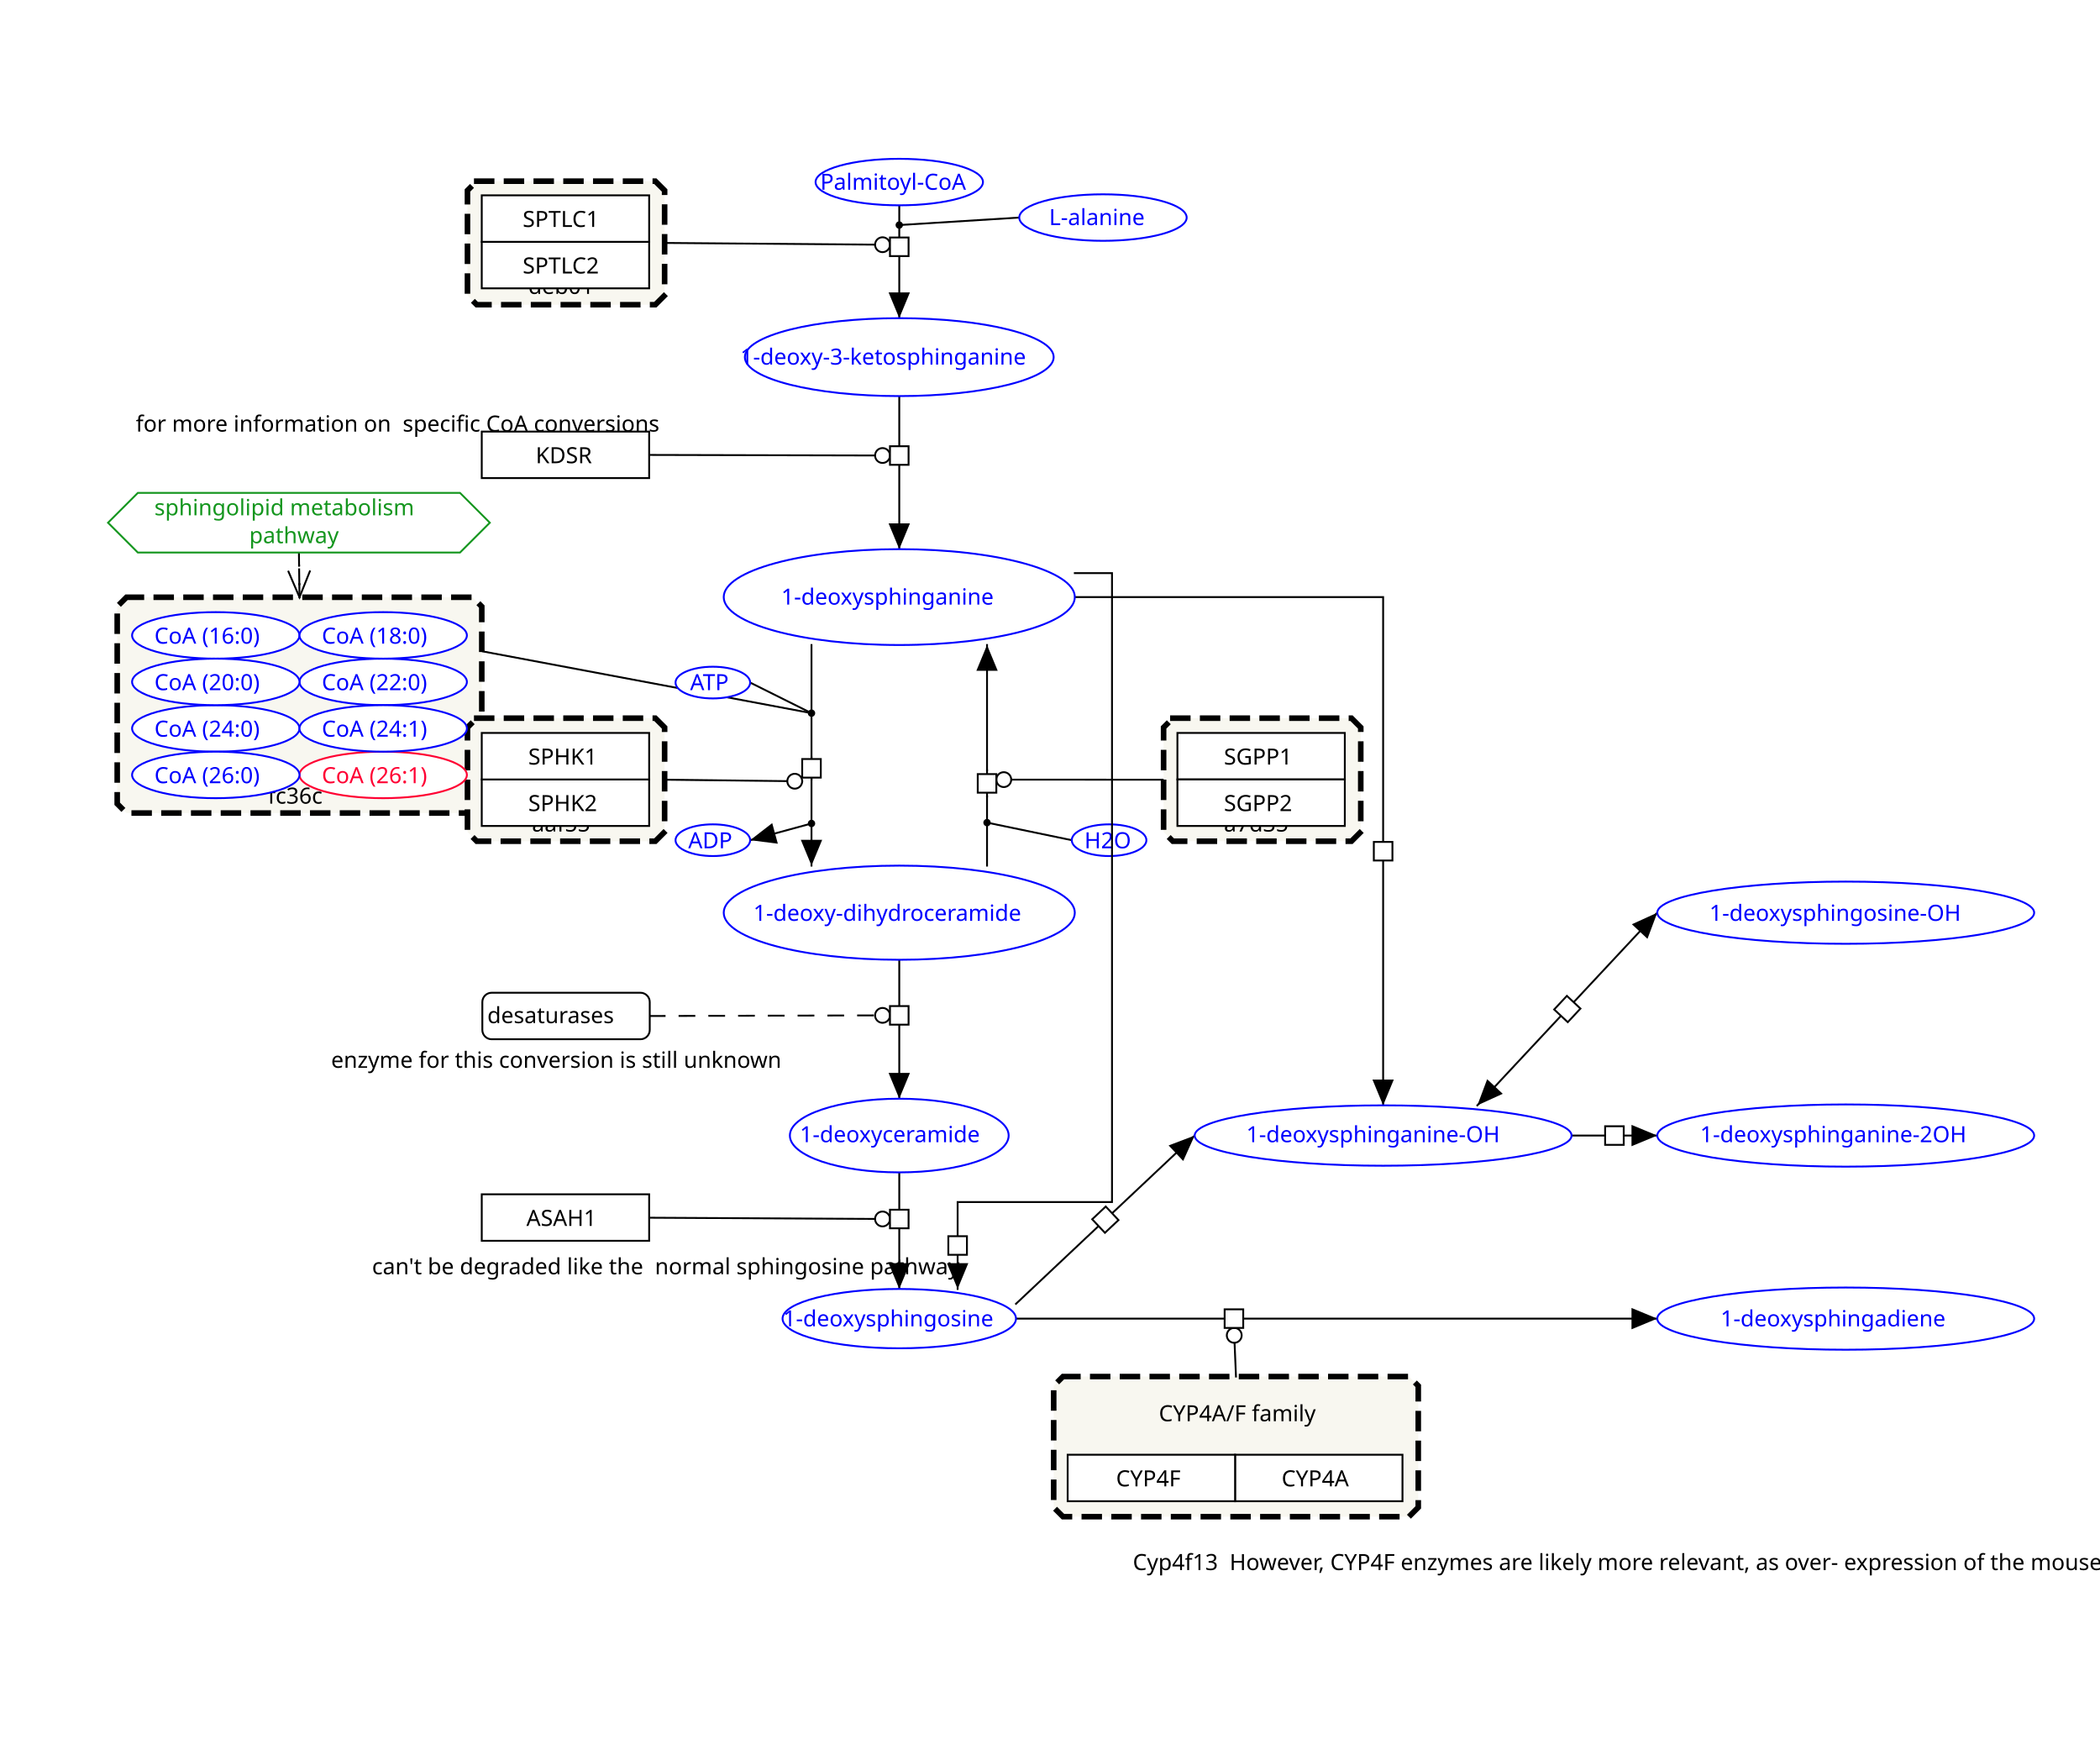
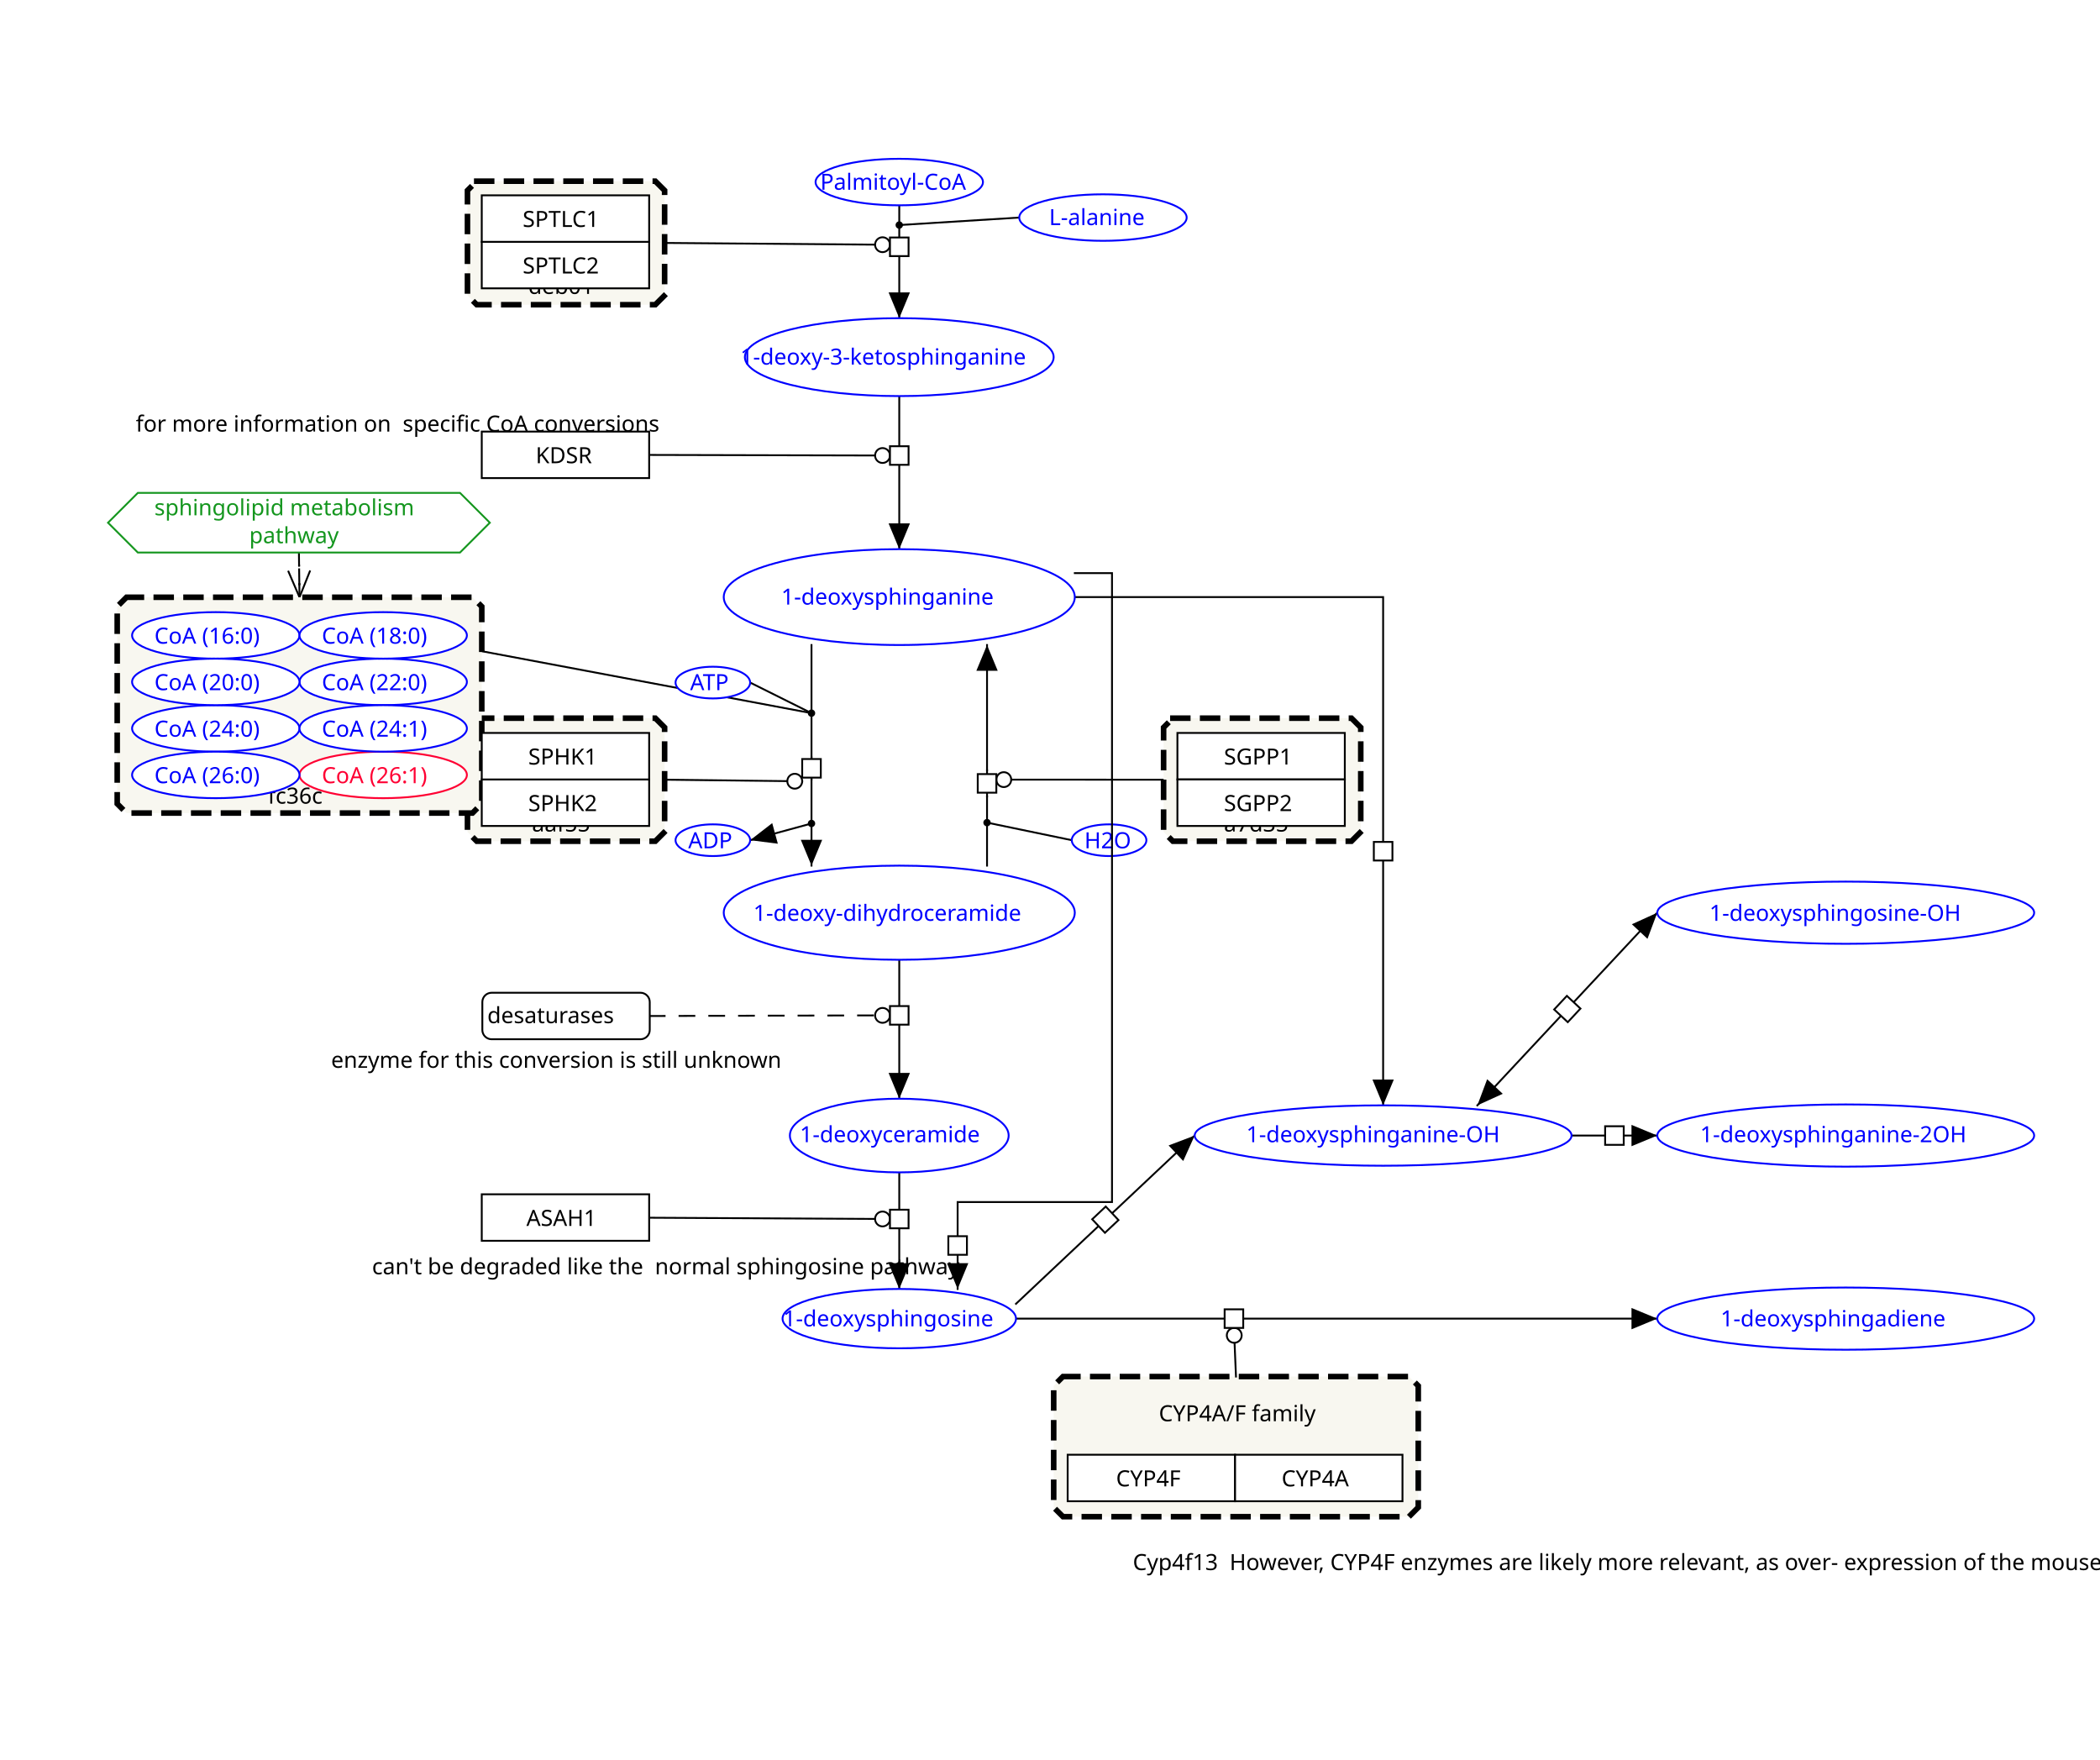
<svg xmlns="http://www.w3.org/2000/svg" fill-opacity="1" color-rendering="auto" color-interpolation="auto" text-rendering="auto" stroke="black" stroke-linecap="square" stroke-miterlimit="10" shape-rendering="auto" stroke-opacity="1" fill="black" stroke-dasharray="none" font-weight="normal" stroke-width="1" viewBox="0 0 1129 946" font-family="'Dialog'" font-style="normal" stroke-linejoin="miter" font-size="12px" stroke-dashoffset="0" image-rendering="auto">
  <defs id="genericDefs" />
  <g />
  <defs id="genericDefs" />
  <g>
    <g fill="white" text-rendering="geometricPrecision" color-interpolation="linearRGB" color-rendering="optimizeQuality" stroke="white" image-rendering="optimizeQuality">
      <rect x="-1" width="1131" height="948" y="-1" stroke="none" />
-       <path fill="none" d="M436.276 346.728 L436.276 383.364" stroke="black" />
-       <path fill="none" d="M403.301 366.924 L436.276 383.364" stroke="black" />
-       <path fill="none" d="M259.014 350.063 L436.276 383.364" stroke="black" />
-       <path fill="none" d="M436.276 442.661 L436.276 465.322" stroke="black" />
-       <path fill="black" d="M430.536 451.464 L436.276 465.322 L442.017 451.464 Z" stroke="none" />
-       <path fill="none" d="M436.276 442.661 L403.301 451.653" stroke="black" />
-       <path fill="black" d="M415.161 442.469 L403.301 451.653 L418.181 453.545 Z" stroke="none" />
-       <path fill="none" d="M357.313 419.13 L431.276 420" stroke="black" />
+       <path fill="none" d="M530.65 465.322 L530.65 442.207" stroke="black" />
+       <path fill="none" d="M576.205 451.653 L530.65 442.207" stroke="black" />
+       <path fill="none" d="M530.65 414.091 L530.65 346.728" stroke="black" />
+       <path fill="black" d="M536.391 360.587 L530.65 346.728 L524.91 360.587 Z" stroke="none" />
+       <path fill="none" d="M625.57 419.13 L535.65 419.091" stroke="black" />
+       <circle r="4" cx="539.65" cy="419.093" stroke="none" />
+       <circle fill="none" r="4" cx="539.65" cy="419.093" stroke="black" />
+       <path fill="none" d="M530.65 442.207 L530.65 428.149" stroke="black" />
+       <circle fill="black" r="1.5" cx="530.65" cy="442.207" stroke="none" />
+       <circle fill="none" r="1.5" cx="530.65" cy="442.207" stroke="black" />
+       <text fill="black" x="531" xml:space="preserve" y="447" stroke="none" />
+       <path fill="none" d="M530.65 428.149 L530.65 426.12" stroke="black" />
+       <path fill="none" d="M530.65 416.12 L530.65 414.091" stroke="black" />
+       <rect x="525.65" width="10" height="10" y="416.12" transform="translate(530.6504,421.1198) rotate(-90) translate(-530.6504,-421.1198)" stroke="none" />
+       <rect x="525.65" y="416.12" transform="translate(530.6504,421.1198) rotate(-90) translate(-530.6504,-421.1198)" fill="none" width="10" height="10" stroke="black" />
+     </g>
+     <g font-size="10px" text-rendering="geometricPrecision" image-rendering="optimizeQuality" color-rendering="optimizeQuality" font-family="sans-serif" color-interpolation="linearRGB" font-weight="bold">
+       <text x="530" xml:space="preserve" y="425" stroke="none" />
+       <path fill="none" d="M436.276 346.728 L436.276 383.364" />
+       <path fill="none" d="M403.301 366.924 L436.276 383.364" />
+       <path fill="none" d="M259.014 350.063 L436.276 383.364" />
+       <path fill="none" d="M436.276 442.661 L436.276 465.322" />
+       <path d="M430.536 451.464 L436.276 465.322 L442.017 451.464 Z" stroke="none" />
+       <path fill="none" d="M436.276 442.661 L403.301 451.653" />
+       <path d="M415.161 442.469 L403.301 451.653 L418.181 453.545 Z" stroke="none" />
+       <path fill="none" d="M357.313 419.13 L431.276 420" />
+     </g>
+     <g fill="white" text-rendering="geometricPrecision" color-interpolation="linearRGB" color-rendering="optimizeQuality" stroke="white" image-rendering="optimizeQuality">
      <circle r="4" cx="427.277" cy="419.953" stroke="none" />
      <circle fill="none" r="4" cx="427.277" cy="419.953" stroke="black" />
      <path fill="none" d="M436.276 383.364 L436.276 407.083" stroke="black" />
      <circle fill="black" r="1.5" cx="436.276" cy="383.364" stroke="none" />
      <circle fill="none" r="1.5" cx="436.276" cy="383.364" stroke="black" />
      <text fill="black" x="437" xml:space="preserve" y="388" stroke="none" />
      <path fill="none" d="M436.276 442.661 L436.276 418.942" stroke="black" />
      <circle fill="black" r="1.5" cx="436.276" cy="442.661" stroke="none" />
      <circle fill="none" r="1.5" cx="436.276" cy="442.661" stroke="black" />
      <text fill="black" x="437" xml:space="preserve" y="447" stroke="none" />
      <path fill="none" d="M436.276 407.083 L436.276 408.013" stroke="black" />
      <path fill="none" d="M436.276 418.013 L436.276 418.942" stroke="black" />
      <rect x="431.276" width="10" height="10" y="408.013" transform="translate(436.2763,413.0127) rotate(90) translate(-436.2763,-413.0127)" stroke="none" />
      <rect x="431.276" y="408.013" transform="translate(436.2763,413.0127) rotate(90) translate(-436.2763,-413.0127)" fill="none" width="10" height="10" stroke="black" />
    </g>
    <g font-size="10px" text-rendering="geometricPrecision" image-rendering="optimizeQuality" color-rendering="optimizeQuality" font-family="sans-serif" color-interpolation="linearRGB" font-weight="bold">
      <text x="436" xml:space="preserve" y="417" stroke="none" />
-       <path fill="none" d="M530.65 465.322 L530.65 442.207" />
-       <path fill="none" d="M576.205 451.653 L530.65 442.207" />
-       <path fill="none" d="M530.65 414.091 L530.65 346.728" />
-       <path d="M536.391 360.587 L530.65 346.728 L524.91 360.587 Z" stroke="none" />
-       <path fill="none" d="M625.57 419.13 L535.65 419.091" />
-     </g>
-     <g fill="white" text-rendering="geometricPrecision" color-interpolation="linearRGB" color-rendering="optimizeQuality" stroke="white" image-rendering="optimizeQuality">
-       <circle r="4" cx="539.65" cy="419.093" stroke="none" />
-       <circle fill="none" r="4" cx="539.65" cy="419.093" stroke="black" />
-       <path fill="none" d="M530.65 442.207 L530.65 428.149" stroke="black" />
-       <circle fill="black" r="1.5" cx="530.65" cy="442.207" stroke="none" />
-       <circle fill="none" r="1.5" cx="530.65" cy="442.207" stroke="black" />
-       <text fill="black" x="531" xml:space="preserve" y="447" stroke="none" />
-       <path fill="none" d="M530.65 428.149 L530.65 426.12" stroke="black" />
-       <path fill="none" d="M530.65 416.12 L530.65 414.091" stroke="black" />
-       <rect x="525.65" width="10" height="10" y="416.12" transform="translate(530.6504,421.1198) rotate(-90) translate(-530.6504,-421.1198)" stroke="none" />
-       <rect x="525.65" y="416.12" transform="translate(530.6504,421.1198) rotate(-90) translate(-530.6504,-421.1198)" fill="none" width="10" height="10" stroke="black" />
-     </g>
-     <g font-size="10px" text-rendering="geometricPrecision" image-rendering="optimizeQuality" color-rendering="optimizeQuality" font-family="sans-serif" color-interpolation="linearRGB" font-weight="bold">
-       <text x="530" xml:space="preserve" y="425" stroke="none" />
      <path fill="none" d="M483.463 110.369 L483.463 120.974" />
      <path fill="none" d="M547.979 116.953 L483.463 120.974" />
      <path fill="none" d="M483.463 136.579 L483.463 171.041" />
      <path d="M477.723 157.183 L483.463 171.041 L489.204 157.183 Z" stroke="none" />
      <path fill="none" d="M357.313 130.592 L478.463 131.579" />
    </g>
    <g fill="white" text-rendering="geometricPrecision" color-interpolation="linearRGB" color-rendering="optimizeQuality" stroke="white" image-rendering="optimizeQuality">
      <circle r="4" cx="474.464" cy="131.546" stroke="none" />
      <circle fill="none" r="4" cx="474.464" cy="131.546" stroke="black" />
      <path fill="none" d="M483.463 120.974 L483.463 128.776" stroke="black" />
      <circle fill="black" r="1.5" cx="483.463" cy="120.974" stroke="none" />
      <circle fill="none" r="1.5" cx="483.463" cy="120.974" stroke="black" />
      <text fill="black" x="484" xml:space="preserve" y="125" stroke="none" />
      <rect x="478.463" width="10" height="10" y="127.678" transform="translate(483.4634,132.6777) rotate(90) translate(-483.4634,-132.6777)" stroke="none" />
      <rect x="478.463" y="127.678" transform="translate(483.4634,132.6777) rotate(90) translate(-483.4634,-132.6777)" fill="none" width="10" height="10" stroke="black" />
    </g>
    <g font-size="10px" text-rendering="geometricPrecision" image-rendering="optimizeQuality" color-rendering="optimizeQuality" font-family="sans-serif" color-interpolation="linearRGB" font-weight="bold">
      <text x="483" xml:space="preserve" y="136" stroke="none" />
    </g>
    <g fill="rgb(248,247,240)" text-rendering="geometricPrecision" color-interpolation="linearRGB" color-rendering="optimizeQuality" stroke="rgb(248,247,240)" image-rendering="optimizeQuality">
      <path d="M571.484 739.973 L757.484 739.973 L762.484 744.973 L762.484 810.298 L757.484 815.298 L571.484 815.298 L566.484 810.298 L566.484 744.973 Z" stroke="none" fill-rule="evenodd" />
    </g>
    <g text-rendering="geometricPrecision" stroke-dasharray="8,8" stroke-width="3" color-interpolation="linearRGB" color-rendering="optimizeQuality" image-rendering="optimizeQuality">
      <path fill="none" d="M571.484 739.973 L757.484 739.973 L762.484 744.973 L762.484 810.298 L757.484 815.298 L571.484 815.298 L566.484 810.298 L566.484 744.973 Z" fill-rule="evenodd" />
      <text x="623" y="764" font-family="sans-serif" stroke-dasharray="none" stroke="none" stroke-width="1" xml:space="preserve">CYP4A/F family </text>
-       <path fill="none" stroke-width="1" stroke-dasharray="none" d="M794.257 594.193 L839.206 546.065" />
-       <path stroke-width="1" stroke-dasharray="none" d="M799.521 580.147 L794.257 594.193 L807.911 587.983 Z" stroke="none" />
-       <path fill="none" stroke-width="1" stroke-dasharray="none" d="M846.032 538.757 L890.981 490.628" />
-       <path stroke-width="1" stroke-dasharray="none" d="M885.717 504.675 L890.981 490.628 L877.327 496.838 Z" stroke="none" />
-     </g>
-     <g transform="translate(842.6191,542.4109) rotate(-46.9559) translate(-842.6191,-542.4109)" fill="white" text-rendering="geometricPrecision" color-rendering="optimizeQuality" image-rendering="optimizeQuality" color-interpolation="linearRGB" stroke="white">
-       <rect x="837.619" width="10" height="10" y="537.411" stroke="none" />
-       <rect fill="none" x="837.619" width="10" height="10" y="537.411" stroke="black" />
-     </g>
-     <g font-size="10px" text-rendering="geometricPrecision" image-rendering="optimizeQuality" color-rendering="optimizeQuality" font-family="sans-serif" color-interpolation="linearRGB" font-weight="bold">
-       <text x="842" xml:space="preserve" y="546" stroke="none" />
-       <path fill="none" d="M844.916 610.42 L862.948 610.42" />
-       <path fill="none" d="M872.948 610.42 L890.981 610.42" />
-       <path d="M877.123 616.161 L890.981 610.42 L877.123 604.68 Z" stroke="none" />
-     </g>
-     <g fill="white" text-rendering="geometricPrecision" color-interpolation="linearRGB" color-rendering="optimizeQuality" stroke="white" image-rendering="optimizeQuality">
-       <rect x="862.948" width="10" height="10" y="605.42" stroke="none" />
-       <rect fill="none" x="862.948" width="10" height="10" y="605.42" stroke="black" />
-     </g>
-     <g font-size="10px" text-rendering="geometricPrecision" image-rendering="optimizeQuality" color-rendering="optimizeQuality" font-family="sans-serif" color-interpolation="linearRGB" font-weight="bold">
-       <text x="867" xml:space="preserve" y="614" stroke="none" />
-       <path fill="none" d="M546.217 700.864 L590.608 659.069" />
-       <path fill="none" d="M597.889 652.215 L642.28 610.42" />
-       <path d="M636.125 624.1 L642.28 610.42 L628.255 615.741 Z" stroke="none" />
-       <path fill="none" d="M590.608 659.069 L590.608 659.069" />
-       <path fill="none" d="M597.889 652.215 L597.889 652.215" />
-     </g>
-     <g transform="translate(594.2486,655.642) rotate(-43.2741) translate(-594.2486,-655.642)" fill="white" text-rendering="geometricPrecision" color-rendering="optimizeQuality" image-rendering="optimizeQuality" color-interpolation="linearRGB" stroke="white">
-       <rect x="589.249" width="10" height="10" y="650.642" stroke="none" />
-       <rect fill="none" x="589.249" width="10" height="10" y="650.642" stroke="black" />
-     </g>
-     <g font-size="10px" text-rendering="geometricPrecision" image-rendering="optimizeQuality" color-rendering="optimizeQuality" font-family="sans-serif" color-interpolation="linearRGB" font-weight="bold">
-       <text x="594" xml:space="preserve" y="659" stroke="none" />
-       <path fill="none" d="M546.217 708.836 L658.386 708.836" />
-       <path fill="none" d="M668.386 708.836 L890.981 708.836" />
-       <path d="M877.123 714.577 L890.981 708.836 L877.123 703.096 Z" stroke="none" />
-       <path fill="none" d="M664.484 739.973 L663.386 713.836" />
-     </g>
-     <g fill="white" text-rendering="geometricPrecision" color-interpolation="linearRGB" color-rendering="optimizeQuality" stroke="white" image-rendering="optimizeQuality">
-       <circle r="4" cx="663.554" cy="717.833" stroke="none" />
-       <circle fill="none" r="4" cx="663.554" cy="717.833" stroke="black" />
-       <rect x="658.386" width="10" height="10" y="703.837" stroke="none" />
-       <rect fill="none" x="658.386" width="10" height="10" y="703.837" stroke="black" />
-     </g>
-     <g font-size="10px" text-rendering="geometricPrecision" image-rendering="optimizeQuality" color-rendering="optimizeQuality" font-family="sans-serif" color-interpolation="linearRGB" font-weight="bold">
-       <text x="663" xml:space="preserve" y="712" stroke="none" />
-     </g>
-     <g fill="rgb(248,247,240)" text-rendering="geometricPrecision" color-interpolation="linearRGB" color-rendering="optimizeQuality" stroke="rgb(248,247,240)" image-rendering="optimizeQuality">
-       <path d="M68.014 321.063 L254.014 321.063 L259.014 326.063 L259.014 432.063 L254.014 437.063 L68.014 437.063 L63.014 432.063 L63.014 326.063 Z" stroke="none" fill-rule="evenodd" />
-     </g>
-     <g text-rendering="geometricPrecision" stroke-dasharray="8,8" stroke-width="3" color-interpolation="linearRGB" color-rendering="optimizeQuality" image-rendering="optimizeQuality">
-       <path fill="none" d="M68.014 321.063 L254.014 321.063 L259.014 326.063 L259.014 432.063 L254.014 437.063 L68.014 437.063 L63.014 432.063 L63.014 326.063 Z" fill-rule="evenodd" />
-       <text x="144" y="432" font-family="sans-serif" stroke-dasharray="none" stroke="none" stroke-width="1" xml:space="preserve">fc36c</text>
-     </g>
-     <g fill="rgb(248,247,240)" text-rendering="geometricPrecision" color-interpolation="linearRGB" color-rendering="optimizeQuality" stroke="rgb(248,247,240)" image-rendering="optimizeQuality">
-       <path d="M256.313 386.051 L352.313 386.051 L357.313 391.051 L357.313 447.209 L352.313 452.209 L256.313 452.209 L251.313 447.209 L251.313 391.051 Z" stroke="none" fill-rule="evenodd" />
-     </g>
-     <g text-rendering="geometricPrecision" stroke-dasharray="8,8" stroke-width="3" color-interpolation="linearRGB" color-rendering="optimizeQuality" image-rendering="optimizeQuality">
-       <path fill="none" d="M256.313 386.051 L352.313 386.051 L357.313 391.051 L357.313 447.209 L352.313 452.209 L256.313 452.209 L251.313 447.209 L251.313 391.051 Z" fill-rule="evenodd" />
-       <text x="286" y="447" font-family="sans-serif" stroke-dasharray="none" stroke="none" stroke-width="1" xml:space="preserve">aaf55</text>
      <path fill="none" stroke-width="1" d="M160.706 297.009 L160.796 304.036" />
      <path fill="none" stroke-width="1" d="M160.924 314.036 L161.014 321.063" />
      <path fill="none" stroke-width="1" stroke-dasharray="none" d="M155.097 307.279 L161.014 321.063 L166.576 307.132" />
      <path fill="none" stroke-width="1" d="M160.796 304.036 L160.796 304.036" />
      <path fill="none" stroke-width="1" d="M160.924 314.036 L160.924 314.036" />
      <line y2="304.036" fill="none" stroke-width="1" x1="160.924" x2="160.796" y1="314.036" />
+       <path fill="none" stroke-width="1" stroke-dasharray="none" d="M794.257 594.193 L839.206 546.065" />
+       <path stroke-width="1" stroke-dasharray="none" d="M799.521 580.147 L794.257 594.193 L807.911 587.983 Z" stroke="none" />
+       <path fill="none" stroke-width="1" stroke-dasharray="none" d="M846.032 538.757 L890.981 490.628" />
+       <path stroke-width="1" stroke-dasharray="none" d="M885.717 504.675 L890.981 490.628 L877.327 496.838 Z" stroke="none" />
+     </g>
+     <g transform="translate(842.6191,542.4109) rotate(-46.9559) translate(-842.6191,-542.4109)" fill="white" text-rendering="geometricPrecision" color-rendering="optimizeQuality" image-rendering="optimizeQuality" color-interpolation="linearRGB" stroke="white">
+       <rect x="837.619" width="10" height="10" y="537.411" stroke="none" />
+       <rect fill="none" x="837.619" width="10" height="10" y="537.411" stroke="black" />
+     </g>
+     <g font-size="10px" text-rendering="geometricPrecision" image-rendering="optimizeQuality" color-rendering="optimizeQuality" font-family="sans-serif" color-interpolation="linearRGB" font-weight="bold">
+       <text x="842" xml:space="preserve" y="546" stroke="none" />
+       <path fill="none" d="M844.916 610.42 L862.948 610.42" />
+       <path fill="none" d="M872.948 610.42 L890.981 610.42" />
+       <path d="M877.123 616.161 L890.981 610.42 L877.123 604.68 Z" stroke="none" />
+     </g>
+     <g fill="white" text-rendering="geometricPrecision" color-interpolation="linearRGB" color-rendering="optimizeQuality" stroke="white" image-rendering="optimizeQuality">
+       <rect x="862.948" width="10" height="10" y="605.42" stroke="none" />
+       <rect fill="none" x="862.948" width="10" height="10" y="605.42" stroke="black" />
+     </g>
+     <g font-size="10px" text-rendering="geometricPrecision" image-rendering="optimizeQuality" color-rendering="optimizeQuality" font-family="sans-serif" color-interpolation="linearRGB" font-weight="bold">
+       <text x="867" xml:space="preserve" y="614" stroke="none" />
+       <path fill="none" d="M546.217 708.836 L658.386 708.836" />
+       <path fill="none" d="M668.386 708.836 L890.981 708.836" />
+       <path d="M877.123 714.577 L890.981 708.836 L877.123 703.096 Z" stroke="none" />
+       <path fill="none" d="M664.484 739.973 L663.386 713.836" />
+     </g>
+     <g fill="white" text-rendering="geometricPrecision" color-interpolation="linearRGB" color-rendering="optimizeQuality" stroke="white" image-rendering="optimizeQuality">
+       <circle r="4" cx="663.554" cy="717.833" stroke="none" />
+       <circle fill="none" r="4" cx="663.554" cy="717.833" stroke="black" />
+       <rect x="658.386" width="10" height="10" y="703.837" stroke="none" />
+       <rect fill="none" x="658.386" width="10" height="10" y="703.837" stroke="black" />
+     </g>
+     <g font-size="10px" text-rendering="geometricPrecision" image-rendering="optimizeQuality" color-rendering="optimizeQuality" font-family="sans-serif" color-interpolation="linearRGB" font-weight="bold">
+       <text x="663" xml:space="preserve" y="712" stroke="none" />
+     </g>
+     <g fill="rgb(248,247,240)" text-rendering="geometricPrecision" color-interpolation="linearRGB" color-rendering="optimizeQuality" stroke="rgb(248,247,240)" image-rendering="optimizeQuality">
+       <path d="M256.313 386.051 L352.313 386.051 L357.313 391.051 L357.313 447.209 L352.313 452.209 L256.313 452.209 L251.313 447.209 L251.313 391.051 Z" stroke="none" fill-rule="evenodd" />
+     </g>
+     <g text-rendering="geometricPrecision" stroke-dasharray="8,8" stroke-width="3" color-interpolation="linearRGB" color-rendering="optimizeQuality" image-rendering="optimizeQuality">
+       <path fill="none" d="M256.313 386.051 L352.313 386.051 L357.313 391.051 L357.313 447.209 L352.313 452.209 L256.313 452.209 L251.313 447.209 L251.313 391.051 Z" fill-rule="evenodd" />
+       <text x="286" y="447" font-family="sans-serif" stroke-dasharray="none" stroke="none" stroke-width="1" xml:space="preserve">aaf55</text>
+     </g>
+     <g fill="rgb(248,247,240)" text-rendering="geometricPrecision" color-interpolation="linearRGB" color-rendering="optimizeQuality" stroke="rgb(248,247,240)" image-rendering="optimizeQuality">
+       <path d="M68.014 321.063 L254.014 321.063 L259.014 326.063 L259.014 432.063 L254.014 437.063 L68.014 437.063 L63.014 432.063 L63.014 326.063 Z" stroke="none" fill-rule="evenodd" />
+     </g>
+     <g text-rendering="geometricPrecision" stroke-dasharray="8,8" stroke-width="3" color-interpolation="linearRGB" color-rendering="optimizeQuality" image-rendering="optimizeQuality">
+       <path fill="none" d="M68.014 321.063 L254.014 321.063 L259.014 326.063 L259.014 432.063 L254.014 437.063 L68.014 437.063 L63.014 432.063 L63.014 326.063 Z" fill-rule="evenodd" />
+       <text x="144" y="432" font-family="sans-serif" stroke-dasharray="none" stroke="none" stroke-width="1" xml:space="preserve">fc36c</text>
      <path fill="none" stroke-width="1" stroke-dasharray="none" d="M577.837 320.968 L743.598 320.968 L743.598 452.581" />
      <path fill="none" stroke-width="1" stroke-dasharray="none" d="M743.598 462.581 L743.598 594.193" />
      <path stroke-width="1" stroke-dasharray="none" d="M737.858 580.335 L743.598 594.193 L749.338 580.335 Z" stroke="none" />
    </g>
    <g transform="translate(743.5978,457.5808) rotate(90) translate(-743.5978,-457.5808)" fill="white" text-rendering="geometricPrecision" color-rendering="optimizeQuality" image-rendering="optimizeQuality" color-interpolation="linearRGB" stroke="white">
      <rect x="738.598" width="10" height="10" y="452.581" stroke="none" />
      <rect fill="none" x="738.598" width="10" height="10" y="452.581" stroke="black" />
    </g>
    <g font-size="10px" text-rendering="geometricPrecision" image-rendering="optimizeQuality" color-rendering="optimizeQuality" font-family="sans-serif" color-interpolation="linearRGB" font-weight="bold">
      <text x="743" xml:space="preserve" y="461" stroke="none" />
+       <path fill="none" d="M546.217 700.864 L590.608 659.069" />
+       <path fill="none" d="M597.889 652.215 L642.28 610.42" />
+       <path d="M636.125 624.1 L642.28 610.42 L628.255 615.741 Z" stroke="none" />
+       <path fill="none" d="M590.608 659.069 L590.608 659.069" />
+       <path fill="none" d="M597.889 652.215 L597.889 652.215" />
+     </g>
+     <g transform="translate(594.2486,655.642) rotate(-43.2741) translate(-594.2486,-655.642)" fill="white" text-rendering="geometricPrecision" color-rendering="optimizeQuality" image-rendering="optimizeQuality" color-interpolation="linearRGB" stroke="white">
+       <rect x="589.249" width="10" height="10" y="650.642" stroke="none" />
+       <rect fill="none" x="589.249" width="10" height="10" y="650.642" stroke="black" />
+     </g>
+     <g font-size="10px" text-rendering="geometricPrecision" image-rendering="optimizeQuality" color-rendering="optimizeQuality" font-family="sans-serif" color-interpolation="linearRGB" font-weight="bold">
+       <text x="594" xml:space="preserve" y="659" stroke="none" />
    </g>
    <g fill="rgb(248,247,240)" text-rendering="geometricPrecision" color-interpolation="linearRGB" color-rendering="optimizeQuality" stroke="rgb(248,247,240)" image-rendering="optimizeQuality">
      <path d="M256.313 97.388 L352.313 97.388 L357.313 102.388 L357.313 158.796 L352.313 163.796 L256.313 163.796 L251.313 158.796 L251.313 102.388 Z" stroke="none" fill-rule="evenodd" />
    </g>
    <g text-rendering="geometricPrecision" stroke-dasharray="8,8" stroke-width="3" color-interpolation="linearRGB" color-rendering="optimizeQuality" image-rendering="optimizeQuality">
      <path fill="none" d="M256.313 97.388 L352.313 97.388 L357.313 102.388 L357.313 158.796 L352.313 163.796 L256.313 163.796 L251.313 158.796 L251.313 102.388 Z" fill-rule="evenodd" />
      <text x="284" y="158" font-family="sans-serif" stroke-dasharray="none" stroke="none" stroke-width="1" xml:space="preserve">deb01</text>
      <path fill="none" stroke-width="1" stroke-dasharray="none" d="M483.463 630.218 L483.463 650.287" />
      <path fill="none" stroke-width="1" stroke-dasharray="none" d="M483.463 660.287 L483.463 692.891" />
      <path stroke-width="1" stroke-dasharray="none" d="M477.723 679.033 L483.463 692.891 L489.204 679.033 Z" stroke="none" />
      <path fill="none" stroke-width="1" stroke-dasharray="none" d="M349.313 654.596 L478.463 655.287" />
    </g>
    <g fill="white" text-rendering="geometricPrecision" color-interpolation="linearRGB" color-rendering="optimizeQuality" stroke="white" image-rendering="optimizeQuality">
      <circle r="4" cx="474.463" cy="655.266" stroke="none" />
      <circle fill="none" r="4" cx="474.463" cy="655.266" stroke="black" />
      <rect x="478.463" width="10" height="10" y="650.287" transform="translate(483.4634,655.2873) rotate(90) translate(-483.4634,-655.2873)" stroke="none" />
      <rect x="478.463" y="650.287" transform="translate(483.4634,655.2873) rotate(90) translate(-483.4634,-655.2873)" fill="none" width="10" height="10" stroke="black" />
    </g>
    <g font-size="10px" text-rendering="geometricPrecision" image-rendering="optimizeQuality" color-rendering="optimizeQuality" font-family="sans-serif" color-interpolation="linearRGB" font-weight="bold">
      <text x="483" xml:space="preserve" y="659" stroke="none" />
    </g>
    <g fill="rgb(248,247,240)" text-rendering="geometricPrecision" color-interpolation="linearRGB" color-rendering="optimizeQuality" stroke="rgb(248,247,240)" image-rendering="optimizeQuality">
      <path d="M630.57 386.051 L726.57 386.051 L731.57 391.051 L731.57 447.209 L726.57 452.209 L630.57 452.209 L625.57 447.209 L625.57 391.051 Z" stroke="none" fill-rule="evenodd" />
    </g>
    <g text-rendering="geometricPrecision" stroke-dasharray="8,8" stroke-width="3" color-interpolation="linearRGB" color-rendering="optimizeQuality" image-rendering="optimizeQuality">
      <path fill="none" d="M630.57 386.051 L726.57 386.051 L731.57 391.051 L731.57 447.209 L726.57 452.209 L630.57 452.209 L625.57 447.209 L625.57 391.051 Z" fill-rule="evenodd" />
      <text x="658" y="447" font-family="sans-serif" stroke-dasharray="none" stroke="none" stroke-width="1" xml:space="preserve">a7d35</text>
      <path fill="none" stroke-width="1" stroke-dasharray="none" d="M483.463 212.92 L483.463 239.873" />
      <path fill="none" stroke-width="1" stroke-dasharray="none" d="M483.463 249.873 L483.463 295.208" />
      <path stroke-width="1" stroke-dasharray="none" d="M477.723 281.35 L483.463 295.208 L489.204 281.35 Z" stroke="none" />
      <path fill="none" stroke-width="1" stroke-dasharray="none" d="M349.313 244.551 L478.463 244.873" />
    </g>
    <g fill="white" text-rendering="geometricPrecision" color-interpolation="linearRGB" color-rendering="optimizeQuality" stroke="white" image-rendering="optimizeQuality">
      <circle r="4" cx="474.463" cy="244.863" stroke="none" />
      <circle fill="none" r="4" cx="474.463" cy="244.863" stroke="black" />
      <rect x="478.463" width="10" height="10" y="239.873" transform="translate(483.4634,244.8729) rotate(90) translate(-483.4634,-244.8729)" stroke="none" />
      <rect x="478.463" y="239.873" transform="translate(483.4634,244.8729) rotate(90) translate(-483.4634,-244.8729)" fill="none" width="10" height="10" stroke="black" />
    </g>
    <g font-size="10px" text-rendering="geometricPrecision" image-rendering="optimizeQuality" color-rendering="optimizeQuality" font-family="sans-serif" color-interpolation="linearRGB" font-weight="bold">
      <text x="483" xml:space="preserve" y="248" stroke="none" />
      <path fill="none" d="M483.463 515.935 L483.463 540.81" />
      <path fill="none" d="M483.463 550.81 L483.463 590.623" />
      <path d="M477.723 576.764 L483.463 590.623 L489.204 576.764 Z" stroke="none" />
    </g>
    <g text-rendering="geometricPrecision" stroke-dasharray="8,8" color-interpolation="linearRGB" color-rendering="optimizeQuality" image-rendering="optimizeQuality">
      <path fill="none" d="M349.313 546.156 L478.463 545.81" />
      <circle fill="white" stroke-dasharray="none" r="4" cx="474.463" cy="545.821" stroke="none" />
      <circle fill="none" stroke-dasharray="none" r="4" cx="474.463" cy="545.821" />
      <rect x="478.463" y="540.81" transform="translate(483.4634,545.8099) rotate(90) translate(-483.4634,-545.8099)" fill="white" width="10" stroke-dasharray="none" height="10" stroke="none" />
      <rect x="478.463" y="540.81" transform="translate(483.4634,545.8099) rotate(90) translate(-483.4634,-545.8099)" fill="none" width="10" stroke-dasharray="none" height="10" />
    </g>
    <g font-size="10px" text-rendering="geometricPrecision" image-rendering="optimizeQuality" color-rendering="optimizeQuality" font-family="sans-serif" color-interpolation="linearRGB" font-weight="bold">
      <text x="483" xml:space="preserve" y="549" stroke="none" />
    </g>
    <g fill="white" text-rendering="geometricPrecision" color-interpolation="linearRGB" color-rendering="optimizeQuality" stroke="white" image-rendering="optimizeQuality">
      <rect x="259.313" y="533.656" width="90" rx="5" ry="5" height="25" stroke="none" />
      <rect x="259.313" y="533.656" fill="none" width="90" rx="5" ry="5" height="25" stroke="black" />
      <text fill="black" x="262" xml:space="preserve" y="550" font-family="sans-serif" stroke="none">desaturases </text>
-       <ellipse rx="101.318" ry="16.72" cx="992.299" cy="708.837" stroke="none" />
-       <ellipse rx="101.318" fill="none" ry="16.72" cx="992.299" cy="708.837" stroke="blue" />
-       <text fill="blue" x="925" xml:space="preserve" y="713" font-family="sans-serif" stroke="none">1-deoxysphingadiene</text>
-       <rect x="664" width="90" height="25" y="782" stroke="none" />
-       <rect fill="none" x="664" width="90" height="25" y="782" stroke="black" />
-       <text fill="black" x="689" xml:space="preserve" y="799" font-family="sans-serif" stroke="none">CYP4A</text>
-       <ellipse rx="101.318" ry="16.227" cx="743.598" cy="610.42" stroke="none" />
-       <ellipse rx="101.318" fill="none" ry="16.227" cx="743.598" cy="610.42" stroke="blue" />
-       <text fill="blue" x="670" xml:space="preserve" y="614" font-family="sans-serif" stroke="none">1-deoxysphinganine-OH</text>
-       <ellipse rx="101.318" ry="16.72" cx="992.299" cy="490.628" stroke="none" />
-       <ellipse rx="101.318" fill="none" ry="16.72" cx="992.299" cy="490.628" stroke="blue" />
-       <text fill="blue" x="919" xml:space="preserve" y="495" font-family="sans-serif" stroke="none">1-deoxysphingosine-OH</text>
-       <ellipse rx="83.009" ry="20.94" cx="483.463" cy="191.981" stroke="none" />
-       <ellipse rx="83.009" fill="none" ry="20.94" cx="483.463" cy="191.981" stroke="blue" />
-       <text fill="blue" x="398" xml:space="preserve" y="196" font-family="sans-serif" stroke="none">1-deoxy-3-ketosphinganine</text>
-       <ellipse rx="62.754" ry="15.946" cx="483.463" cy="708.837" stroke="none" />
-       <ellipse rx="62.754" fill="none" ry="15.946" cx="483.463" cy="708.837" stroke="blue" />
-       <text fill="blue" x="421" xml:space="preserve" y="713" font-family="sans-serif" stroke="none">1-deoxysphingosine</text>
      <path d="M58.071 280.987 L74.092 264.965 L247.319 264.965 L263.341 280.987 L247.319 297.009 L74.092 297.009 Z" stroke="none" fill-rule="evenodd" />
      <path fill="none" d="M58.071 280.987 L74.092 264.965 L247.319 264.965 L263.341 280.987 L247.319 297.009 L74.092 297.009 Z" fill-rule="evenodd" stroke="rgb(20,150,30)" />
      <text fill="rgb(20,150,30)" x="83" xml:space="preserve" y="277" font-family="sans-serif" stroke="none">sphingolipid metabolism </text>
      <text fill="rgb(20,150,30)" x="134" xml:space="preserve" y="292" font-family="sans-serif" stroke="none">pathway</text>
+       <ellipse rx="45" ry="12.5" cx="206.014" cy="416.563" stroke="none" />
+       <ellipse rx="45" fill="none" ry="12.5" cx="206.014" cy="416.563" stroke="rgb(255,0,51)" />
+       <text fill="rgb(255,0,51)" x="173" xml:space="preserve" y="421" font-family="sans-serif" stroke="none">CoA (26:1)</text>
      <rect x="574" width="90" height="25" y="782" stroke="none" />
      <rect fill="none" x="574" width="90" height="25" y="782" stroke="black" />
      <text fill="black" x="600" xml:space="preserve" y="799" font-family="sans-serif" stroke="none">CYP4F</text>
+       <ellipse rx="62.754" ry="15.946" cx="483.463" cy="708.837" stroke="none" />
+       <ellipse rx="62.754" fill="none" ry="15.946" cx="483.463" cy="708.837" stroke="blue" />
+       <text fill="blue" x="421" xml:space="preserve" y="713" font-family="sans-serif" stroke="none">1-deoxysphingosine</text>
+       <rect x="664" width="90" height="25" y="782" stroke="none" />
+       <rect fill="none" x="664" width="90" height="25" y="782" stroke="black" />
+       <text fill="black" x="689" xml:space="preserve" y="799" font-family="sans-serif" stroke="none">CYP4A</text>
+       <ellipse rx="101.318" ry="16.72" cx="992.299" cy="490.628" stroke="none" />
+       <ellipse rx="101.318" fill="none" ry="16.72" cx="992.299" cy="490.628" stroke="blue" />
+       <text fill="blue" x="919" xml:space="preserve" y="495" font-family="sans-serif" stroke="none">1-deoxysphingosine-OH</text>
+       <ellipse rx="101.318" ry="16.72" cx="992.299" cy="708.837" stroke="none" />
+       <ellipse rx="101.318" fill="none" ry="16.72" cx="992.299" cy="708.837" stroke="blue" />
+       <text fill="blue" x="925" xml:space="preserve" y="713" font-family="sans-serif" stroke="none">1-deoxysphingadiene</text>
+       <ellipse rx="83.009" ry="20.94" cx="483.463" cy="191.981" stroke="none" />
+       <ellipse rx="83.009" fill="none" ry="20.94" cx="483.463" cy="191.981" stroke="blue" />
+       <text fill="blue" x="398" xml:space="preserve" y="196" font-family="sans-serif" stroke="none">1-deoxy-3-ketosphinganine</text>
      <ellipse rx="101.318" ry="16.72" cx="992.299" cy="610.42" stroke="none" />
      <ellipse rx="101.318" fill="none" ry="16.72" cx="992.299" cy="610.42" stroke="blue" />
      <text fill="blue" x="914" xml:space="preserve" y="614" font-family="sans-serif" stroke="none">1-deoxysphinganine-2OH</text>
      <ellipse rx="58.813" ry="19.798" cx="483.463" cy="610.42" stroke="none" />
      <ellipse rx="58.813" fill="none" ry="19.798" cx="483.463" cy="610.42" stroke="blue" />
      <text fill="blue" x="430" xml:space="preserve" y="614" font-family="sans-serif" stroke="none">1-deoxyceramide</text>
-       <ellipse rx="45" ry="12.5" cx="206.014" cy="416.563" stroke="none" />
-       <ellipse rx="45" fill="none" ry="12.5" cx="206.014" cy="416.563" stroke="rgb(255,0,51)" />
-       <text fill="rgb(255,0,51)" x="173" xml:space="preserve" y="421" font-family="sans-serif" stroke="none">CoA (26:1)</text>
+       <ellipse rx="101.318" ry="16.227" cx="743.598" cy="610.42" stroke="none" />
+       <ellipse rx="101.318" fill="none" ry="16.227" cx="743.598" cy="610.42" stroke="blue" />
+       <text fill="blue" x="670" xml:space="preserve" y="614" font-family="sans-serif" stroke="none">1-deoxysphinganine-OH</text>
      <ellipse rx="45" ry="12.5" cx="483.463" cy="97.869" stroke="none" />
      <ellipse rx="45" fill="none" ry="12.5" cx="483.463" cy="97.869" stroke="blue" />
      <text fill="blue" x="441" xml:space="preserve" y="102" font-family="sans-serif" stroke="none">Palmitoyl-CoA</text>
      <ellipse rx="45" ry="12.5" cx="206.014" cy="366.563" stroke="none" />
      <ellipse rx="45" fill="none" ry="12.5" cx="206.014" cy="366.563" stroke="blue" />
      <text fill="blue" x="173" xml:space="preserve" y="371" font-family="sans-serif" stroke="none">CoA (22:0)</text>
      <ellipse rx="45" ry="12.5" cx="116.014" cy="391.563" stroke="none" />
      <ellipse rx="45" fill="none" ry="12.5" cx="116.014" cy="391.563" stroke="blue" />
      <text fill="blue" x="83" xml:space="preserve" y="396" font-family="sans-serif" stroke="none">CoA (24:0)</text>
      <rect x="259" width="90" height="25" y="232" stroke="none" />
      <rect fill="none" x="259" width="90" height="25" y="232" stroke="black" />
      <text fill="black" x="288" xml:space="preserve" y="249" font-family="sans-serif" stroke="none">KDSR</text>
      <ellipse rx="45" ry="12.5" cx="592.978" cy="116.953" stroke="none" />
      <ellipse rx="45" fill="none" ry="12.5" cx="592.978" cy="116.953" stroke="blue" />
      <text fill="blue" x="564" xml:space="preserve" y="121" font-family="sans-serif" stroke="none">L-alanine</text>
      <ellipse rx="45" ry="12.5" cx="116.014" cy="341.563" stroke="none" />
      <ellipse rx="45" fill="none" ry="12.5" cx="116.014" cy="341.563" stroke="blue" />
      <text fill="blue" x="83" xml:space="preserve" y="346" font-family="sans-serif" stroke="none">CoA (16:0)</text>
      <rect x="633" width="90" height="25" y="394" stroke="none" />
      <rect fill="none" x="633" width="90" height="25" y="394" stroke="black" />
      <text fill="black" x="658" xml:space="preserve" y="411" font-family="sans-serif" stroke="none">SGPP1</text>
      <rect x="259" width="90" height="25" y="642" stroke="none" />
      <rect fill="none" x="259" width="90" height="25" y="642" stroke="black" />
      <text fill="black" x="283" xml:space="preserve" y="659" font-family="sans-serif" stroke="none">ASAH1</text>
      <ellipse rx="45" ry="12.5" cx="206.014" cy="341.563" stroke="none" />
      <ellipse rx="45" fill="none" ry="12.5" cx="206.014" cy="341.563" stroke="blue" />
      <text fill="blue" x="173" xml:space="preserve" y="346" font-family="sans-serif" stroke="none">CoA (18:0)</text>
      <ellipse rx="94.374" ry="25.76" cx="483.463" cy="320.968" stroke="none" />
      <ellipse rx="94.374" fill="none" ry="25.76" cx="483.463" cy="320.968" stroke="blue" />
      <text fill="blue" x="420" xml:space="preserve" y="325" font-family="sans-serif" stroke="none">1-deoxysphinganine</text>
      <ellipse rx="20.062" ry="8.519" cx="383.238" cy="366.924" stroke="none" />
      <ellipse rx="20.062" fill="none" ry="8.519" cx="383.238" cy="366.924" stroke="blue" />
      <text fill="blue" x="371" xml:space="preserve" y="371" font-family="sans-serif" stroke="none">ATP</text>
      <rect x="259" width="90" height="25" y="130" stroke="none" />
      <rect fill="none" x="259" width="90" height="25" y="130" stroke="black" />
      <text fill="black" x="281" xml:space="preserve" y="147" font-family="sans-serif" stroke="none">SPTLC2</text>
      <ellipse rx="20.062" ry="8.519" cx="596.267" cy="451.653" stroke="none" />
      <ellipse rx="20.062" fill="none" ry="8.519" cx="596.267" cy="451.653" stroke="blue" />
      <text fill="blue" x="583" xml:space="preserve" y="456" font-family="sans-serif" stroke="none">H2O</text>
      <rect x="259" width="90" height="25" y="419" stroke="none" />
      <rect fill="none" x="259" width="90" height="25" y="419" stroke="black" />
      <text fill="black" x="284" xml:space="preserve" y="436" font-family="sans-serif" stroke="none">SPHK2</text>
      <rect x="259" width="90" height="25" y="105" stroke="none" />
      <rect fill="none" x="259" width="90" height="25" y="105" stroke="black" />
      <text fill="black" x="281" xml:space="preserve" y="122" font-family="sans-serif" stroke="none">SPTLC1</text>
      <ellipse rx="45" ry="12.5" cx="206.014" cy="391.563" stroke="none" />
      <ellipse rx="45" fill="none" ry="12.5" cx="206.014" cy="391.563" stroke="blue" />
      <text fill="blue" x="173" xml:space="preserve" y="396" font-family="sans-serif" stroke="none">CoA (24:1)</text>
      <rect x="259" width="90" height="25" y="394" stroke="none" />
      <rect fill="none" x="259" width="90" height="25" y="394" stroke="black" />
      <text fill="black" x="284" xml:space="preserve" y="411" font-family="sans-serif" stroke="none">SPHK1</text>
      <ellipse rx="94.374" ry="25.306" cx="483.463" cy="490.628" stroke="none" />
      <ellipse rx="94.374" fill="none" ry="25.306" cx="483.463" cy="490.628" stroke="blue" />
      <text fill="blue" x="405" xml:space="preserve" y="495" font-family="sans-serif" stroke="none">1-deoxy-dihydroceramide</text>
      <ellipse rx="20.062" ry="8.519" cx="383.238" cy="451.653" stroke="none" />
      <ellipse rx="20.062" fill="none" ry="8.519" cx="383.238" cy="451.653" stroke="blue" />
      <text fill="blue" x="370" xml:space="preserve" y="456" font-family="sans-serif" stroke="none">ADP</text>
      <rect x="633" width="90" height="25" y="419" stroke="none" />
      <rect fill="none" x="633" width="90" height="25" y="419" stroke="black" />
      <text fill="black" x="658" xml:space="preserve" y="436" font-family="sans-serif" stroke="none">SGPP2</text>
      <ellipse rx="45" ry="12.5" cx="116.014" cy="366.563" stroke="none" />
      <ellipse rx="45" fill="none" ry="12.5" cx="116.014" cy="366.563" stroke="blue" />
      <text fill="blue" x="83" xml:space="preserve" y="371" font-family="sans-serif" stroke="none">CoA (20:0)</text>
      <ellipse rx="45" ry="12.5" cx="116.014" cy="416.563" stroke="none" />
      <ellipse rx="45" fill="none" ry="12.5" cx="116.014" cy="416.563" stroke="blue" />
      <text fill="blue" x="83" xml:space="preserve" y="421" font-family="sans-serif" stroke="none">CoA (26:0)</text>
      <path fill="none" d="M577.837 308.088 L597.837 308.088 L597.837 646.172 L514.84 646.172 L514.84 664.531" stroke="black" />
      <path fill="none" d="M514.84 674.531 L514.84 692.891" stroke="black" />
      <path fill="black" d="M509.1 679.033 L514.84 692.891 L520.581 679.033 Z" stroke="none" />
      <rect x="509.84" width="10" height="10" y="664.531" transform="translate(514.8402,669.5312) rotate(90) translate(-514.8402,-669.5312)" stroke="none" />
      <rect x="509.84" y="664.531" transform="translate(514.8402,669.5312) rotate(90) translate(-514.8402,-669.5312)" fill="none" width="10" height="10" stroke="black" />
    </g>
    <g font-size="10px" text-rendering="geometricPrecision" image-rendering="optimizeQuality" color-rendering="optimizeQuality" font-family="sans-serif" color-interpolation="linearRGB" font-weight="bold">
      <text x="514" xml:space="preserve" y="673" stroke="none" />
-       <text x="73" font-size="12px" y="232" font-family="'Dialog'" stroke="none" font-weight="normal" xml:space="preserve">for more information on  specific CoA conversions </text>
-       <text x="178" font-size="12px" y="574" font-family="'Dialog'" stroke="none" font-weight="normal" xml:space="preserve">enzyme for this conversion is still unknown  </text>
      <text x="200" font-size="12px" y="685" font-family="'Dialog'" stroke="none" font-weight="normal" xml:space="preserve">can't be degraded like the  normal sphingosine pathway  </text>
      <text x="609" font-size="12px" y="844" font-family="'Dialog'" stroke="none" font-weight="normal" xml:space="preserve">Cyp4f13

However, CYP4F enzymes are likely more relevant, as over-
expression of the mouse orthologue Cyp4f13 but not of Cyp4a10 increased the formation of 1-deoxySL downstream products. Generally, mice express a broader spectrum of Cyp4a and Cyp4f isoenzymes than humans and therefore also seem to have a higher capacity to metabolize 1-deoxySLs. This might explain why 1-deoxySL plasma levels are lower in mice compared to humans, which should be considered when studying the physiological and pathophysiological effects of 1-deoxySL in rodent models.</text>
+       <text x="178" font-size="12px" y="574" font-family="'Dialog'" stroke="none" font-weight="normal" xml:space="preserve">enzyme for this conversion is still unknown  </text>
+       <text x="73" font-size="12px" y="232" font-family="'Dialog'" stroke="none" font-weight="normal" xml:space="preserve">for more information on  specific CoA conversions </text>
    </g>
  </g>
</svg>
